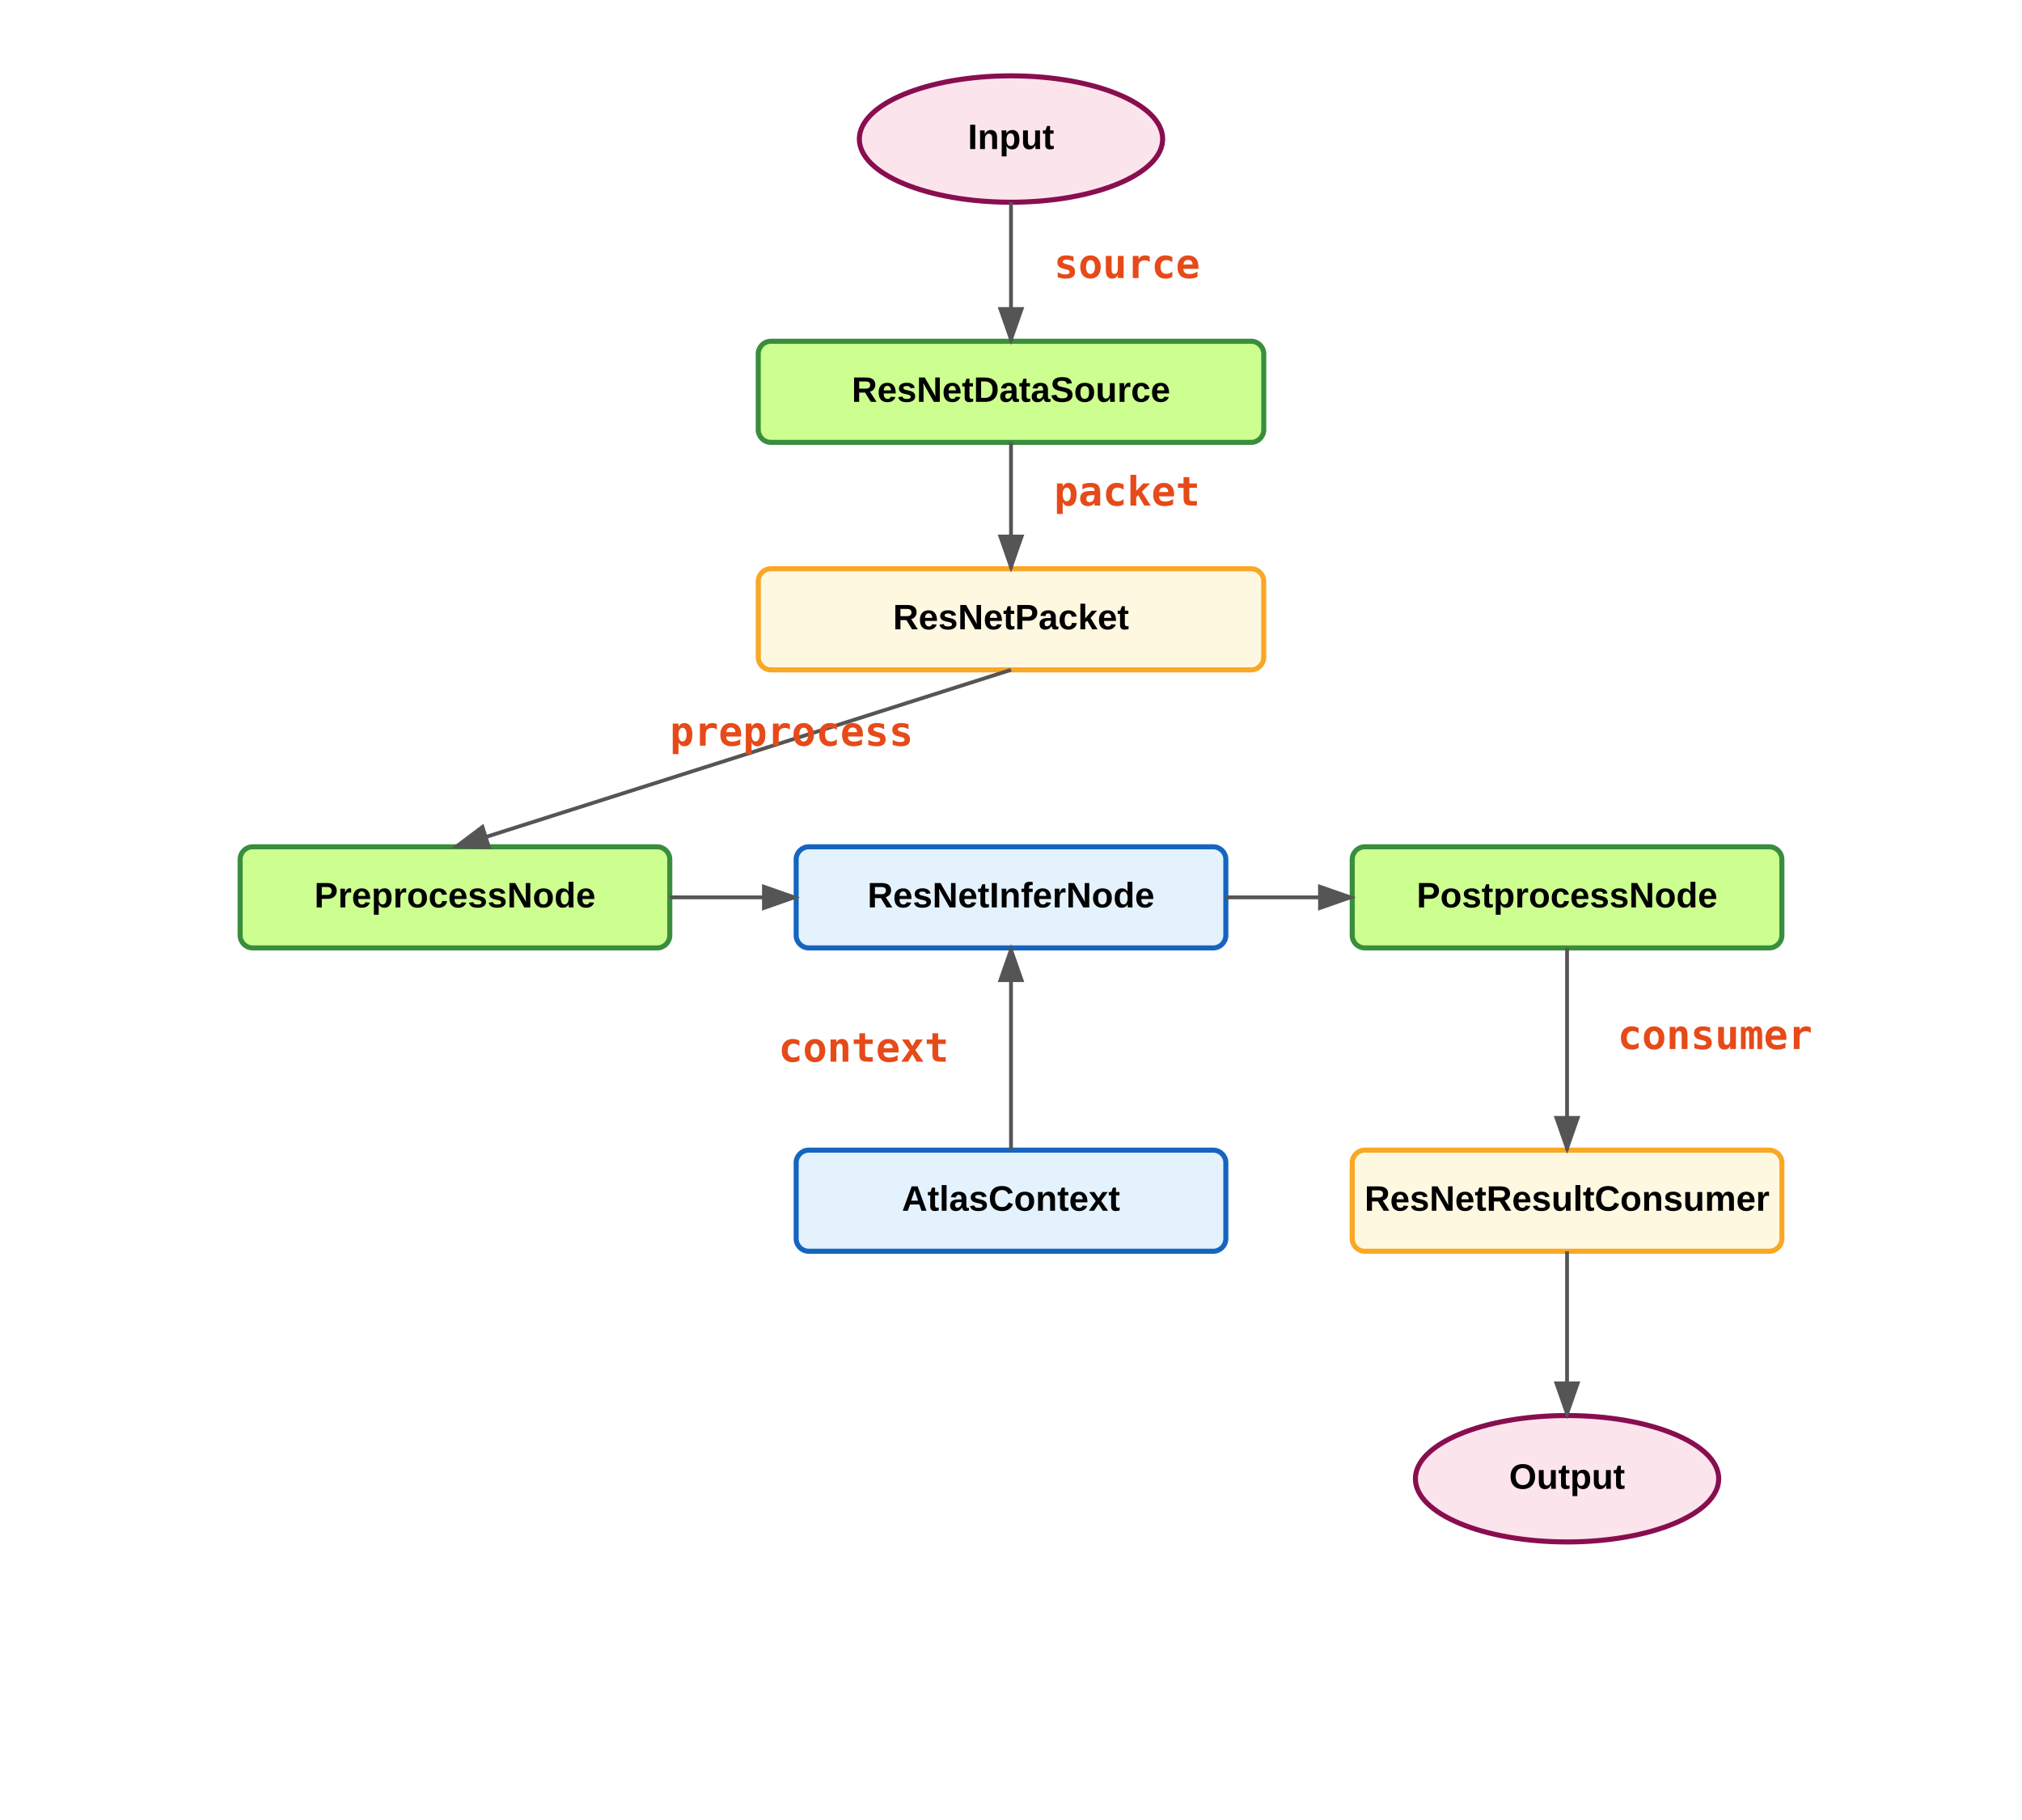
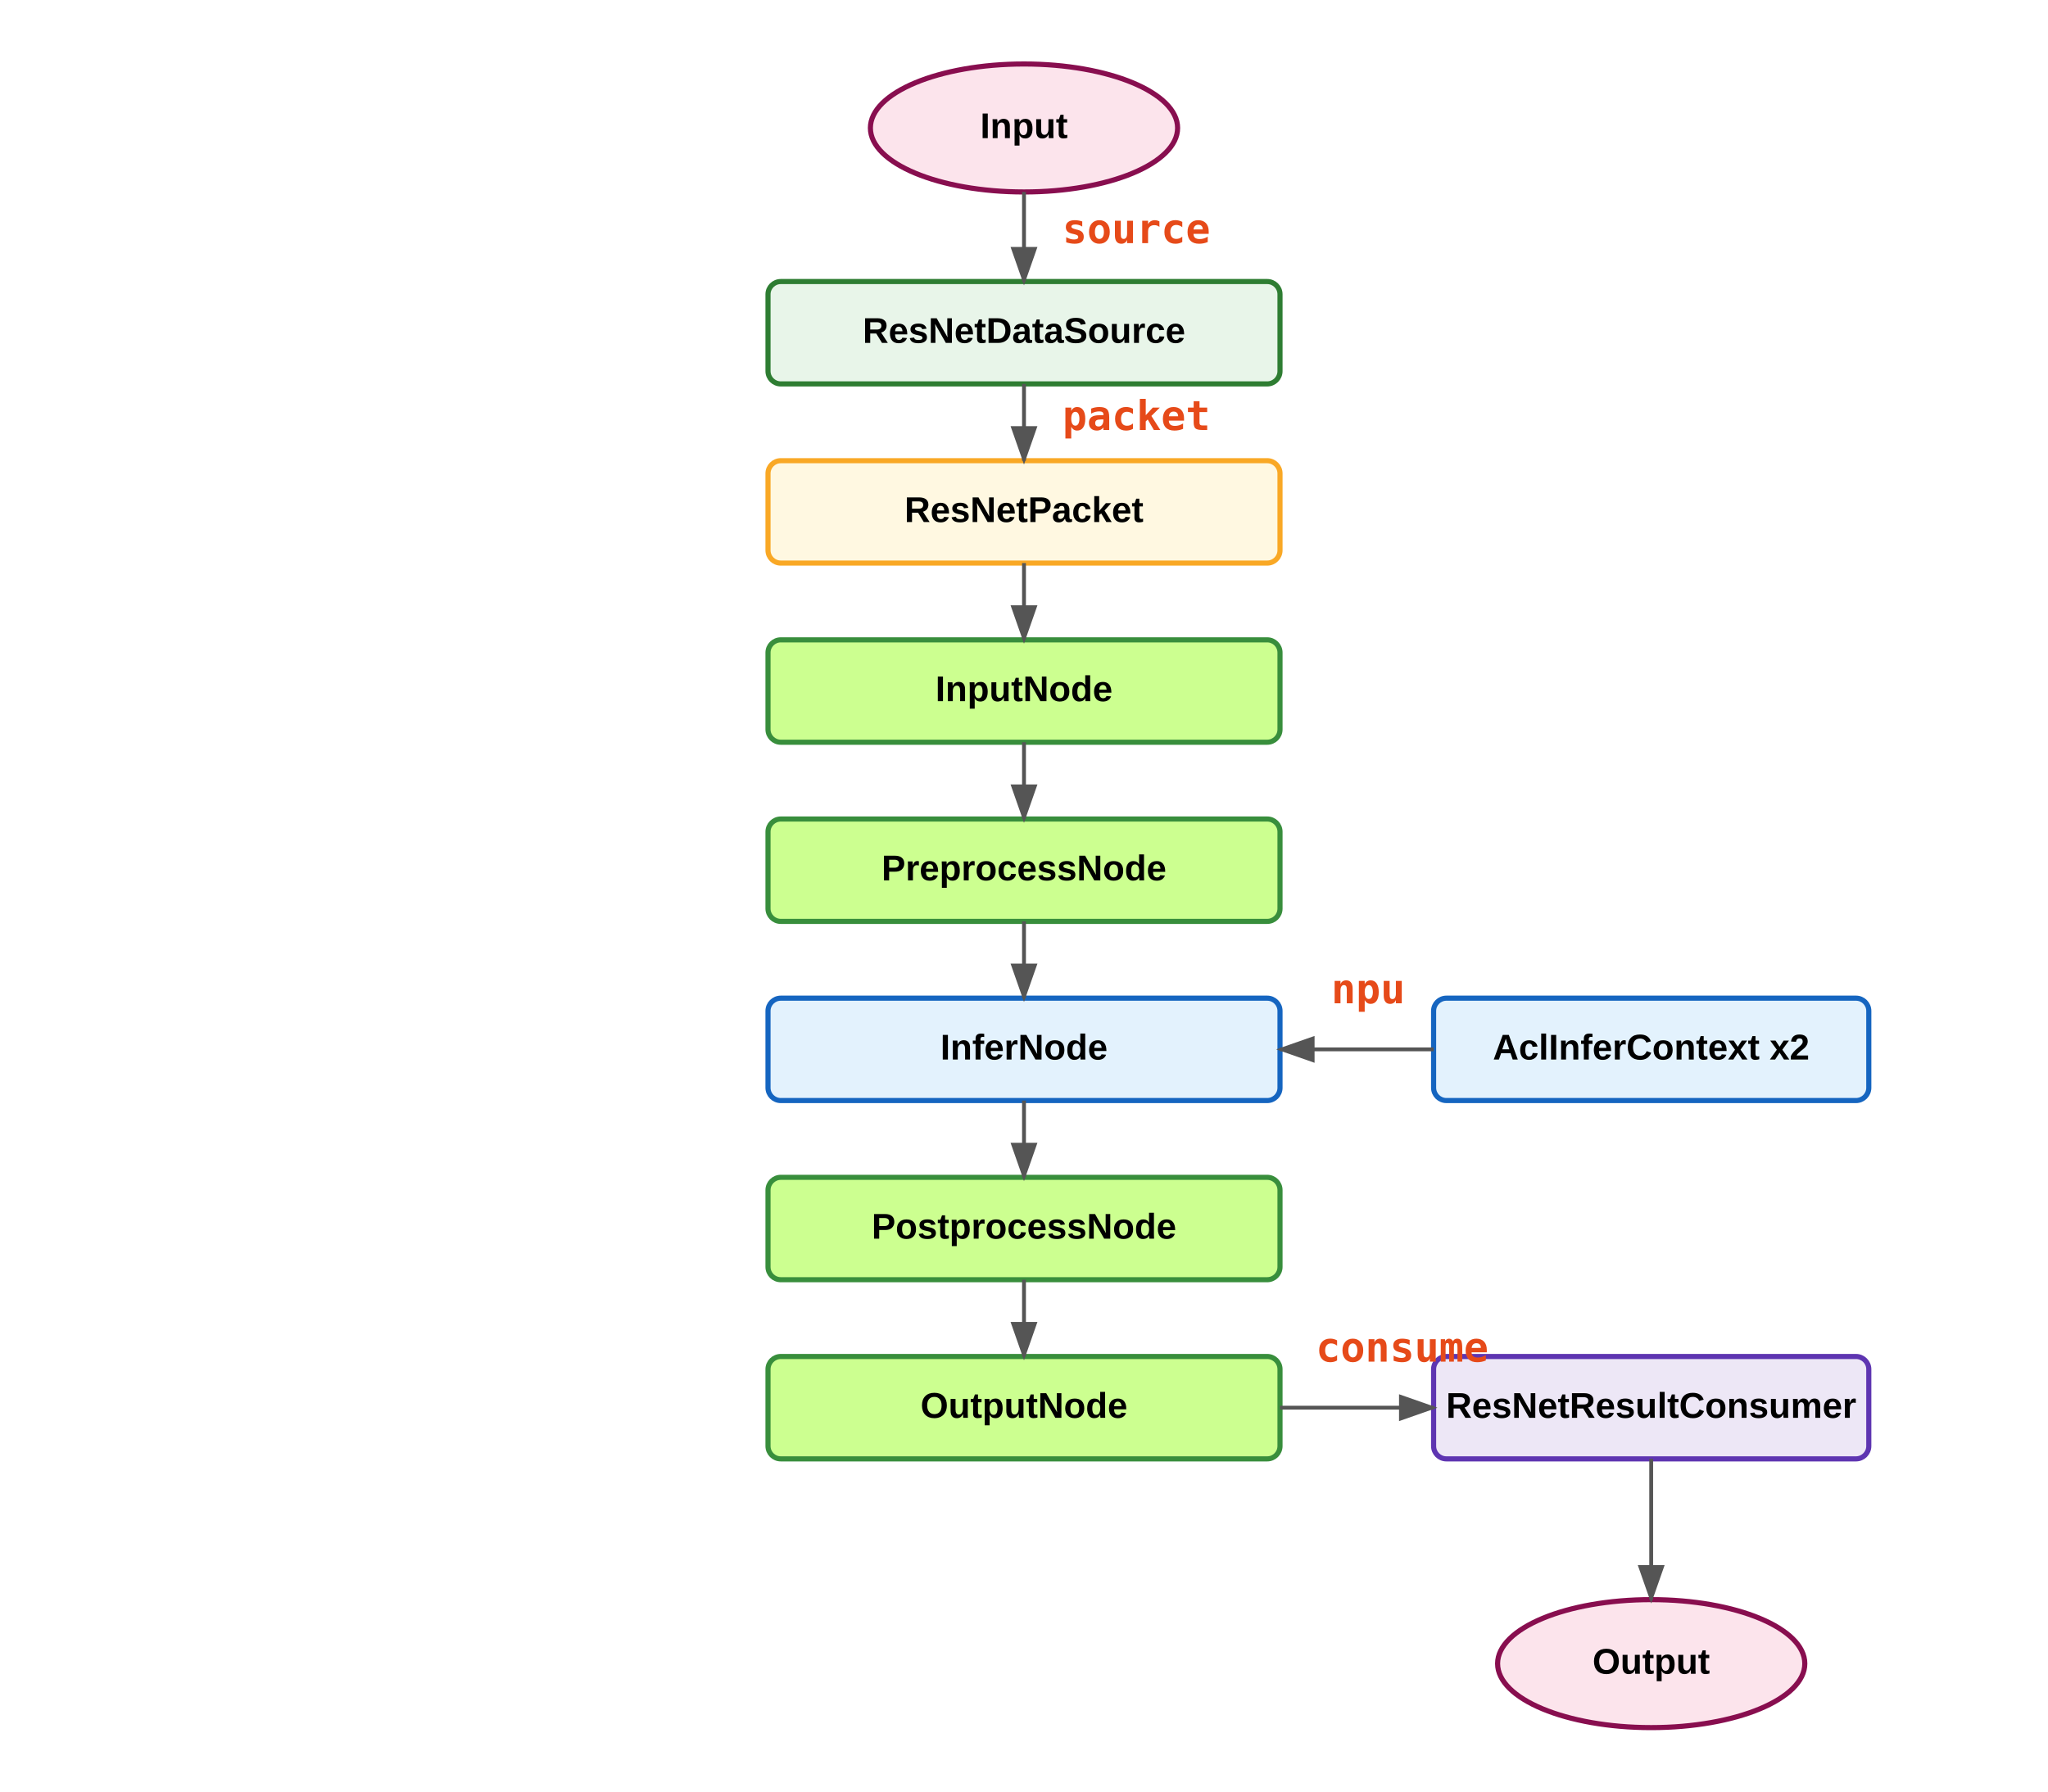
- <svg xmlns="http://www.w3.org/2000/svg" width="800" height="720" viewBox="0 0 800 720">
+ <svg xmlns="http://www.w3.org/2000/svg" width="800" height="700" viewBox="0 0 800 700">
  <defs>
    <marker id="arrowhead" markerWidth="10" markerHeight="7" refX="9" refY="3.5" orient="auto">
      <polygon points="0 0, 10 3.5, 0 7" fill="#555" />
    </marker>
    <style>
      .text { font-family: 'Segoe UI', Arial, sans-serif; font-size: 14px; text-anchor: middle; dominant-baseline: middle; font-weight: bold; }
      .label-text { font-family: 'Consolas', monospace; font-size: 16px; fill: #E64A19; font-weight: 900; }
      .box { stroke-width: 2; }
      .input-output { fill: #fce4ec; stroke: #880e4f; }
+       .source-box { fill: #e8f5e9; stroke: #2e7d32; }
+       .packet-box { fill: #fff8e1; stroke: #f9a825; }
+       .cpu-box { fill: #ccff90; stroke: #388e3c; }
      .npu-box { fill: #e3f2fd; stroke: #1565c0; }
-       .cpu-box { fill: #ccff90; stroke: #388e3c; }
-       .add-box { fill: #fff8e1; stroke: #f9a825; }
+       .consumer-box { fill: #ede7f6; stroke: #5e35b1; }
      .line { fill: none; stroke: #555; stroke-width: 1.5; marker-end: url(#arrowhead); }
    </style>
  </defs>
-   <ellipse cx="400" cy="55" rx="60" ry="25" class="box input-output" />
-   <text x="400" y="55" class="text">Input</text>
-   <rect x="300" y="135" width="200" height="40" rx="5" class="box cpu-box" />
-   <text x="400" y="155" class="text">ResNetDataSource</text>
-   <rect x="300" y="225" width="200" height="40" rx="5" class="box add-box" />
-   <text x="400" y="245" class="text">ResNetPacket</text>
-   <rect x="95" y="335" width="170" height="40" rx="5" class="box cpu-box" />
-   <text x="180" y="355" class="text">PreprocessNode</text>
-   <rect x="315" y="335" width="170" height="40" rx="5" class="box npu-box" />
-   <text x="400" y="355" class="text">ResNetInferNode</text>
-   <rect x="535" y="335" width="170" height="40" rx="5" class="box cpu-box" />
-   <text x="620" y="355" class="text">PostprocessNode</text>
-   <rect x="315" y="455" width="170" height="40" rx="5" class="box npu-box" />
-   <text x="400" y="475" class="text">AtlasContext</text>
-   <rect x="535" y="455" width="170" height="40" rx="5" class="box add-box" />
-   <text x="620" y="475" class="text">ResNetResultConsumer</text>
-   <ellipse cx="620" cy="585" rx="60" ry="25" class="box input-output" />
-   <text x="620" y="585" class="text">Output</text>
-   <path d="M400,80 L400,135" class="line" />
-   <text x="417" y="110" class="label-text">source</text>
-   <path d="M400,175 L400,225" class="line" />
-   <text x="417" y="200" class="label-text">packet</text>
-   <path d="M400,265 L180,335" class="line" />
-   <text x="265" y="295" class="label-text">preprocess</text>
-   <path d="M265,355 L315,355" class="line" />
-   <path d="M485,355 L535,355" class="line" />
-   <path d="M400,455 L400,375" class="line" />
-   <text x="308" y="420" class="label-text">context</text>
-   <path d="M620,375 L620,455" class="line" />
-   <text x="640" y="415" class="label-text">consumer</text>
-   <path d="M620,495 L620,560" class="line" />
+   <ellipse cx="400" cy="50" rx="60" ry="25" class="box input-output" />
+   <text x="400" y="50" class="text">Input</text>
+   <rect x="300" y="110" width="200" height="40" rx="5" class="box source-box" />
+   <text x="400" y="130" class="text">ResNetDataSource</text>
+   <rect x="300" y="180" width="200" height="40" rx="5" class="box packet-box" />
+   <text x="400" y="200" class="text">ResNetPacket</text>
+   <rect x="300" y="250" width="200" height="40" rx="5" class="box cpu-box" />
+   <text x="400" y="270" class="text">InputNode</text>
+   <rect x="300" y="320" width="200" height="40" rx="5" class="box cpu-box" />
+   <text x="400" y="340" class="text">PreprocessNode</text>
+   <rect x="300" y="390" width="200" height="40" rx="5" class="box npu-box" />
+   <text x="400" y="410" class="text">InferNode</text>
+   <rect x="300" y="460" width="200" height="40" rx="5" class="box cpu-box" />
+   <text x="400" y="480" class="text">PostprocessNode</text>
+   <rect x="300" y="530" width="200" height="40" rx="5" class="box cpu-box" />
+   <text x="400" y="550" class="text">OutputNode</text>
+   <rect x="560" y="390" width="170" height="40" rx="5" class="box npu-box" />
+   <text x="645" y="410" class="text">AclInferContext x2</text>
+   <rect x="560" y="530" width="170" height="40" rx="5" class="box consumer-box" />
+   <text x="645" y="550" class="text">ResNetResultConsumer</text>
+   <ellipse cx="645" cy="650" rx="60" ry="25" class="box input-output" />
+   <text x="645" y="650" class="text">Output</text>
+   <path d="M400,75 L400,110" class="line" />
+   <text x="415" y="95" class="label-text">source</text>
+   <path d="M400,150 L400,180" class="line" />
+   <text x="415" y="168" class="label-text">packet</text>
+   <path d="M400,220 L400,250" class="line" />
+   <path d="M400,290 L400,320" class="line" />
+   <path d="M400,360 L400,390" class="line" />
+   <path d="M400,430 L400,460" class="line" />
+   <path d="M400,500 L400,530" class="line" />
+   <path d="M560,410 L500,410" class="line" />
+   <text x="520" y="392" class="label-text">npu</text>
+   <path d="M500,550 L560,550" class="line" />
+   <text x="514" y="532" class="label-text">consume</text>
+   <path d="M645,570 L645,625" class="line" />
</svg>
